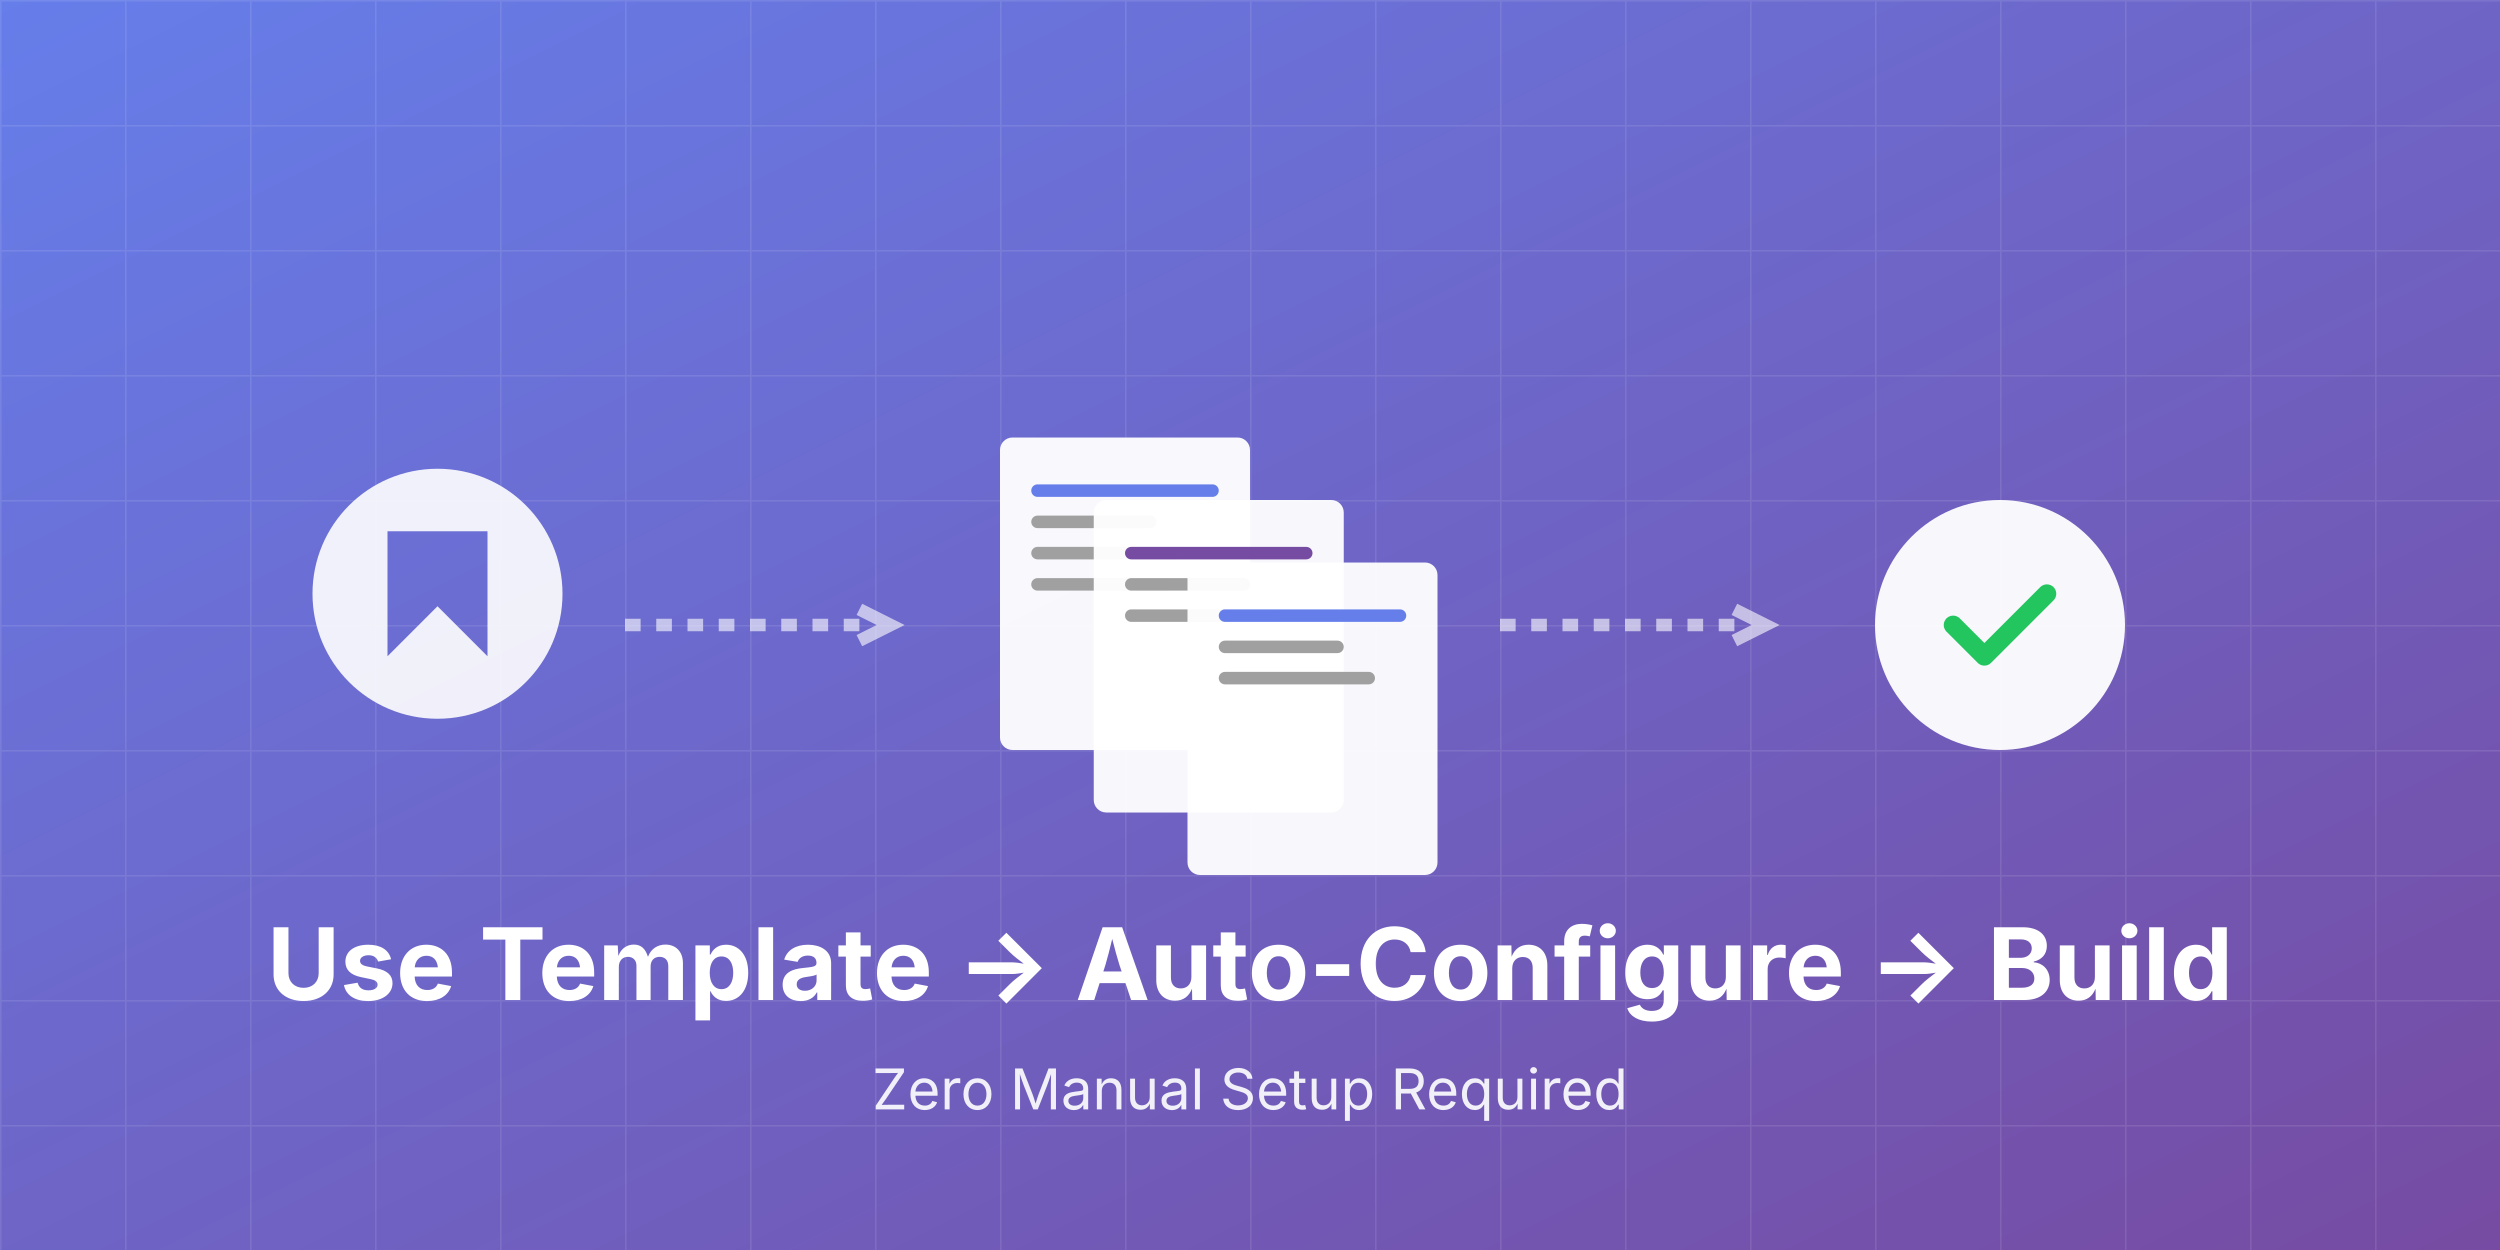
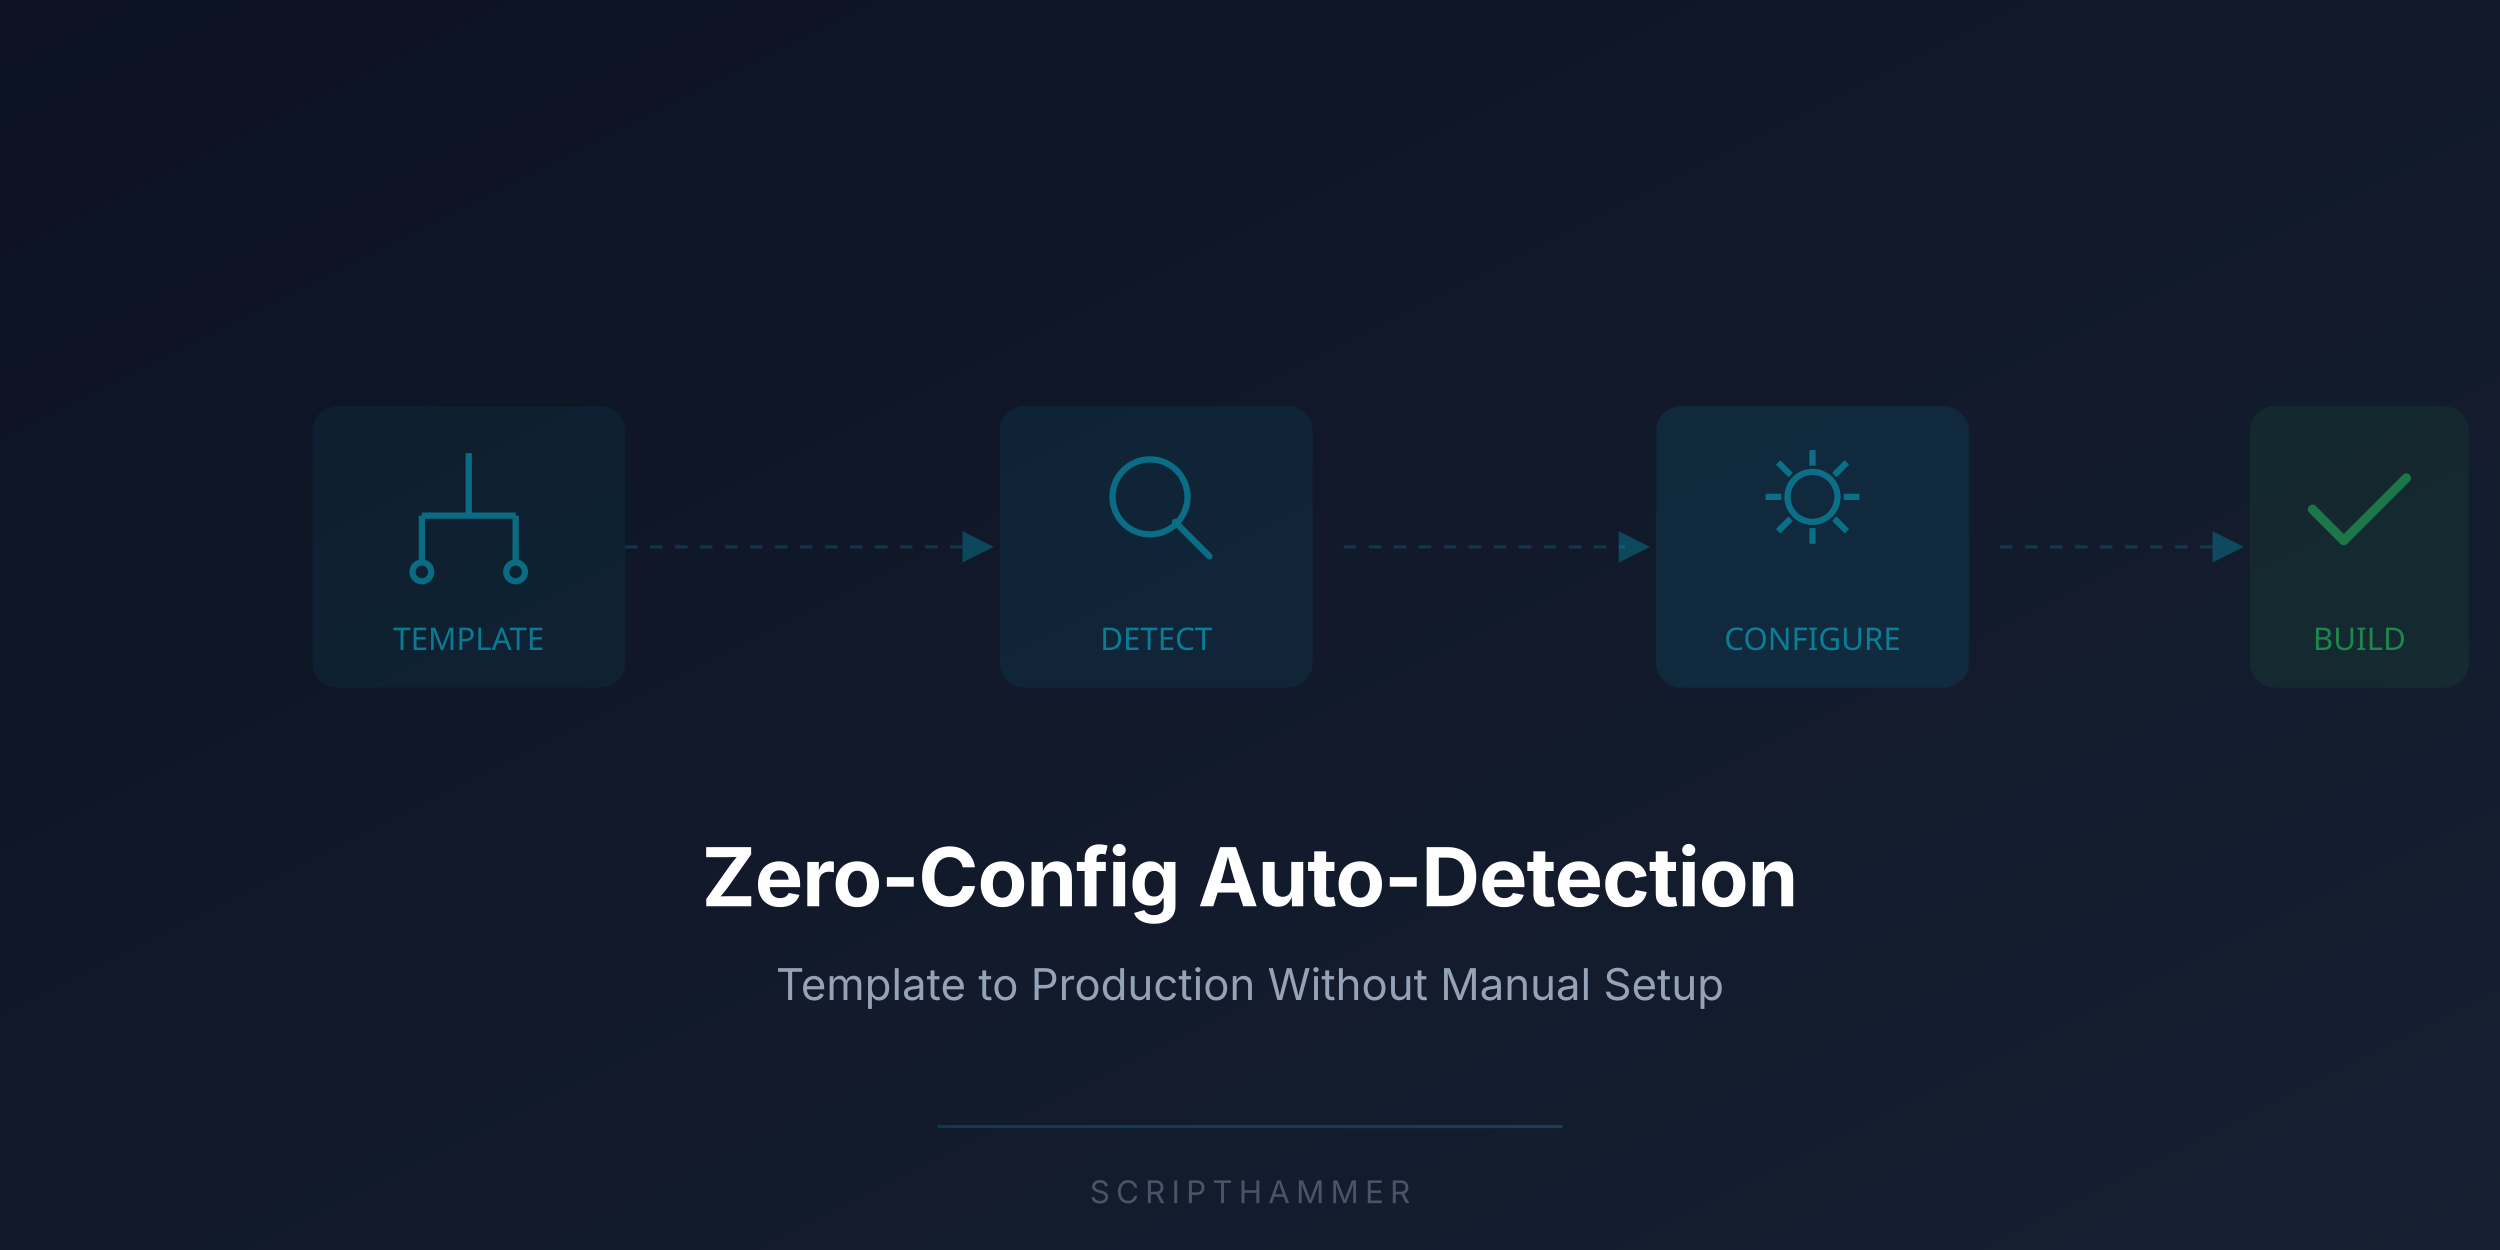
<svg xmlns="http://www.w3.org/2000/svg" viewBox="0 0 800 400">
  <defs>
-     <linearGradient id="bg" x1="0%" y1="0%" x2="100%" y2="100%">
-       <stop offset="0%" style="stop-color:#667eea;stop-opacity:1" />
-       <stop offset="100%" style="stop-color:#764ba2;stop-opacity:1" />
+     <linearGradient id="ac-bg" x1="0%" y1="0%" x2="100%" y2="100%">
+       <stop offset="0%" stop-color="#0c1222" />
+       <stop offset="100%" stop-color="#162032" />
    </linearGradient>
+     <linearGradient id="ac-cyan" x1="0%" y1="0%" x2="100%" y2="0%">
+       <stop offset="0%" stop-color="#06b6d4" />
+       <stop offset="100%" stop-color="#22d3ee" />
+     </linearGradient>
+     <filter id="ac-glow">
+       <feGaussianBlur stdDeviation="6" />
+     </filter>
  </defs>
-   <rect width="800" height="400" fill="url(#bg)" />
-   <g opacity="0.1">
-     <pattern id="grid" width="40" height="40" patternUnits="userSpaceOnUse">
-       <path d="M 40 0 L 0 0 0 40" fill="none" stroke="white" stroke-width="1" />
-     </pattern>
-     <rect width="800" height="400" fill="url(#grid)" />
+   <rect width="800" height="400" fill="url(#ac-bg)" />
+   <g transform="translate(0, 120)">
+     <line x1="200" y1="55" x2="310" y2="55" stroke="#06b6d4" stroke-width="1" opacity="0.2" stroke-dasharray="4,4" />
+     <line x1="430" y1="55" x2="520" y2="55" stroke="#06b6d4" stroke-width="1" opacity="0.2" stroke-dasharray="4,4" />
+     <line x1="640" y1="55" x2="710" y2="55" stroke="#06b6d4" stroke-width="1" opacity="0.2" stroke-dasharray="4,4" />
+     <polygon points="308,50 318,55 308,60" fill="#06b6d4" opacity="0.3" />
+     <polygon points="518,50 528,55 518,60" fill="#06b6d4" opacity="0.3" />
+     <polygon points="708,50 718,55 708,60" fill="#06b6d4" opacity="0.3" />
+     <g transform="translate(100, 10)">
+       <rect x="0" y="0" width="100" height="90" rx="8" fill="#06b6d4" opacity="0.06" stroke="#06b6d4" stroke-width="0.5" stroke-opacity="0.15" />
+       <g transform="translate(35, 15)" stroke="#06b6d4" stroke-width="2" fill="none" opacity="0.5">
+         <line x1="15" y1="0" x2="15" y2="20" />
+         <line x1="0" y1="20" x2="30" y2="20" />
+         <line x1="0" y1="20" x2="0" y2="35" />
+         <line x1="30" y1="20" x2="30" y2="35" />
+         <circle cx="0" cy="38" r="3" />
+         <circle cx="30" cy="38" r="3" />
+       </g>
+       <text x="50" y="78" font-family="system-ui, sans-serif" font-size="10" text-anchor="middle" fill="#06b6d4" opacity="0.6">TEMPLATE</text>
+     </g>
+     <g transform="translate(320, 10)">
+       <rect x="0" y="0" width="100" height="90" rx="8" fill="#06b6d4" opacity="0.08" stroke="#06b6d4" stroke-width="0.5" stroke-opacity="0.2" />
+       <g transform="translate(33, 14)" stroke="#06b6d4" stroke-width="2" fill="none" opacity="0.5">
+         <circle cx="15" cy="15" r="12" />
+         <line x1="23" y1="23" x2="34" y2="34" stroke-linecap="round" />
+       </g>
+       <text x="50" y="78" font-family="system-ui, sans-serif" font-size="10" text-anchor="middle" fill="#06b6d4" opacity="0.6">DETECT</text>
+     </g>
+     <g transform="translate(530, 10)">
+       <rect x="0" y="0" width="100" height="90" rx="8" fill="#06b6d4" opacity="0.1" stroke="#06b6d4" stroke-width="0.5" stroke-opacity="0.25" />
+       <g transform="translate(35, 14)" stroke="#06b6d4" stroke-width="2" fill="none" opacity="0.5">
+         <circle cx="15" cy="15" r="8" />
+         <line x1="15" y1="0" x2="15" y2="5" />
+         <line x1="15" y1="25" x2="15" y2="30" />
+         <line x1="0" y1="15" x2="5" y2="15" />
+         <line x1="25" y1="15" x2="30" y2="15" />
+         <line x1="4" y1="4" x2="8" y2="8" />
+         <line x1="22" y1="22" x2="26" y2="26" />
+         <line x1="26" y1="4" x2="22" y2="8" />
+         <line x1="8" y1="22" x2="4" y2="26" />
+       </g>
+       <text x="50" y="78" font-family="system-ui, sans-serif" font-size="10" text-anchor="middle" fill="#06b6d4" opacity="0.6">CONFIGURE</text>
+     </g>
+     <g transform="translate(720, 10)">
+       <rect x="0" y="0" width="70" height="90" rx="8" fill="#22c55e" opacity="0.08" stroke="#22c55e" stroke-width="0.5" stroke-opacity="0.2" />
+       <g transform="translate(20, 18)" stroke="#22c55e" stroke-width="3" fill="none" opacity="0.5" stroke-linecap="round" stroke-linejoin="round">
+         <path d="M 0 15 L 10 25 L 30 5" />
+       </g>
+       <text x="35" y="78" font-family="system-ui, sans-serif" font-size="10" text-anchor="middle" fill="#22c55e" opacity="0.6">BUILD</text>
+     </g>
  </g>
-   <g transform="translate(100, 150)">
-     <path d="M40 0 C17.909 0 0 17.909 0 40s17.909 40 40 40 40-17.909 40-40S62.091 0 40 0zm16 60L40 44 24 60V20h32v40z" fill="white" opacity="0.9" />
-   </g>
-   <path d="M 200 200 L 280 200" stroke="white" stroke-width="4" stroke-dasharray="5,5" opacity="0.6" />
-   <path d="M 275 195 L 285 200 L 275 205" fill="none" stroke="white" stroke-width="4" opacity="0.6" />
-   <g transform="translate(320, 140)">
-     <rect x="0" y="0" width="80" height="100" rx="4" fill="white" opacity="0.95" />
-     <rect x="10" y="15" width="60" height="4" rx="2" fill="#667eea" />
-     <rect x="10" y="25" width="40" height="4" rx="2" fill="#a0a0a0" />
-     <rect x="10" y="35" width="50" height="4" rx="2" fill="#a0a0a0" />
-     <rect x="10" y="45" width="45" height="4" rx="2" fill="#a0a0a0" />
-     <rect x="30" y="20" width="80" height="100" rx="4" fill="white" opacity="0.95" />
-     <rect x="40" y="35" width="60" height="4" rx="2" fill="#764ba2" />
-     <rect x="40" y="45" width="40" height="4" rx="2" fill="#a0a0a0" />
-     <rect x="40" y="55" width="50" height="4" rx="2" fill="#a0a0a0" />
-     <rect x="60" y="40" width="80" height="100" rx="4" fill="white" opacity="0.95" />
-     <rect x="70" y="55" width="60" height="4" rx="2" fill="#667eea" />
-     <rect x="70" y="65" width="40" height="4" rx="2" fill="#a0a0a0" />
-     <rect x="70" y="75" width="50" height="4" rx="2" fill="#a0a0a0" />
-   </g>
-   <path d="M 480 200 L 560 200" stroke="white" stroke-width="4" stroke-dasharray="5,5" opacity="0.6" />
-   <path d="M 555 195 L 565 200 L 555 205" fill="none" stroke="white" stroke-width="4" opacity="0.6" />
-   <g transform="translate(600, 160)">
-     <circle cx="40" cy="40" r="40" fill="white" opacity="0.95" />
-     <path d="M 25 40 L 35 50 L 55 30" fill="none" stroke="#22c55e" stroke-width="6" stroke-linecap="round" stroke-linejoin="round" />
-   </g>
-   <text x="400" y="320" font-family="system-ui, -apple-system, sans-serif" font-size="32" font-weight="bold" fill="white" text-anchor="middle">
-     Use Template → Auto-Configure → Build
+   <text x="400" y="290" font-family="system-ui, -apple-system, sans-serif" font-size="26" font-weight="700" text-anchor="middle" fill="white" letter-spacing="-0.3">
+     Zero-Config Auto-Detection
  </text>
-   <text x="400" y="355" font-family="system-ui, -apple-system, sans-serif" font-size="18" fill="white" opacity="0.9" text-anchor="middle">
-     Zero Manual Setup Required
+   <text x="400" y="320" font-family="system-ui, -apple-system, sans-serif" font-size="14" text-anchor="middle" fill="#94a3b8">
+     Template to Production Without Manual Setup
  </text>
+   <rect x="300" y="360" width="200" height="1" fill="url(#ac-cyan)" opacity="0.2" />
+   <text x="400" y="385" font-family="system-ui, -apple-system, sans-serif" font-size="10" text-anchor="middle" fill="#475569" letter-spacing="2">SCRIPTHAMMER</text>
</svg>
